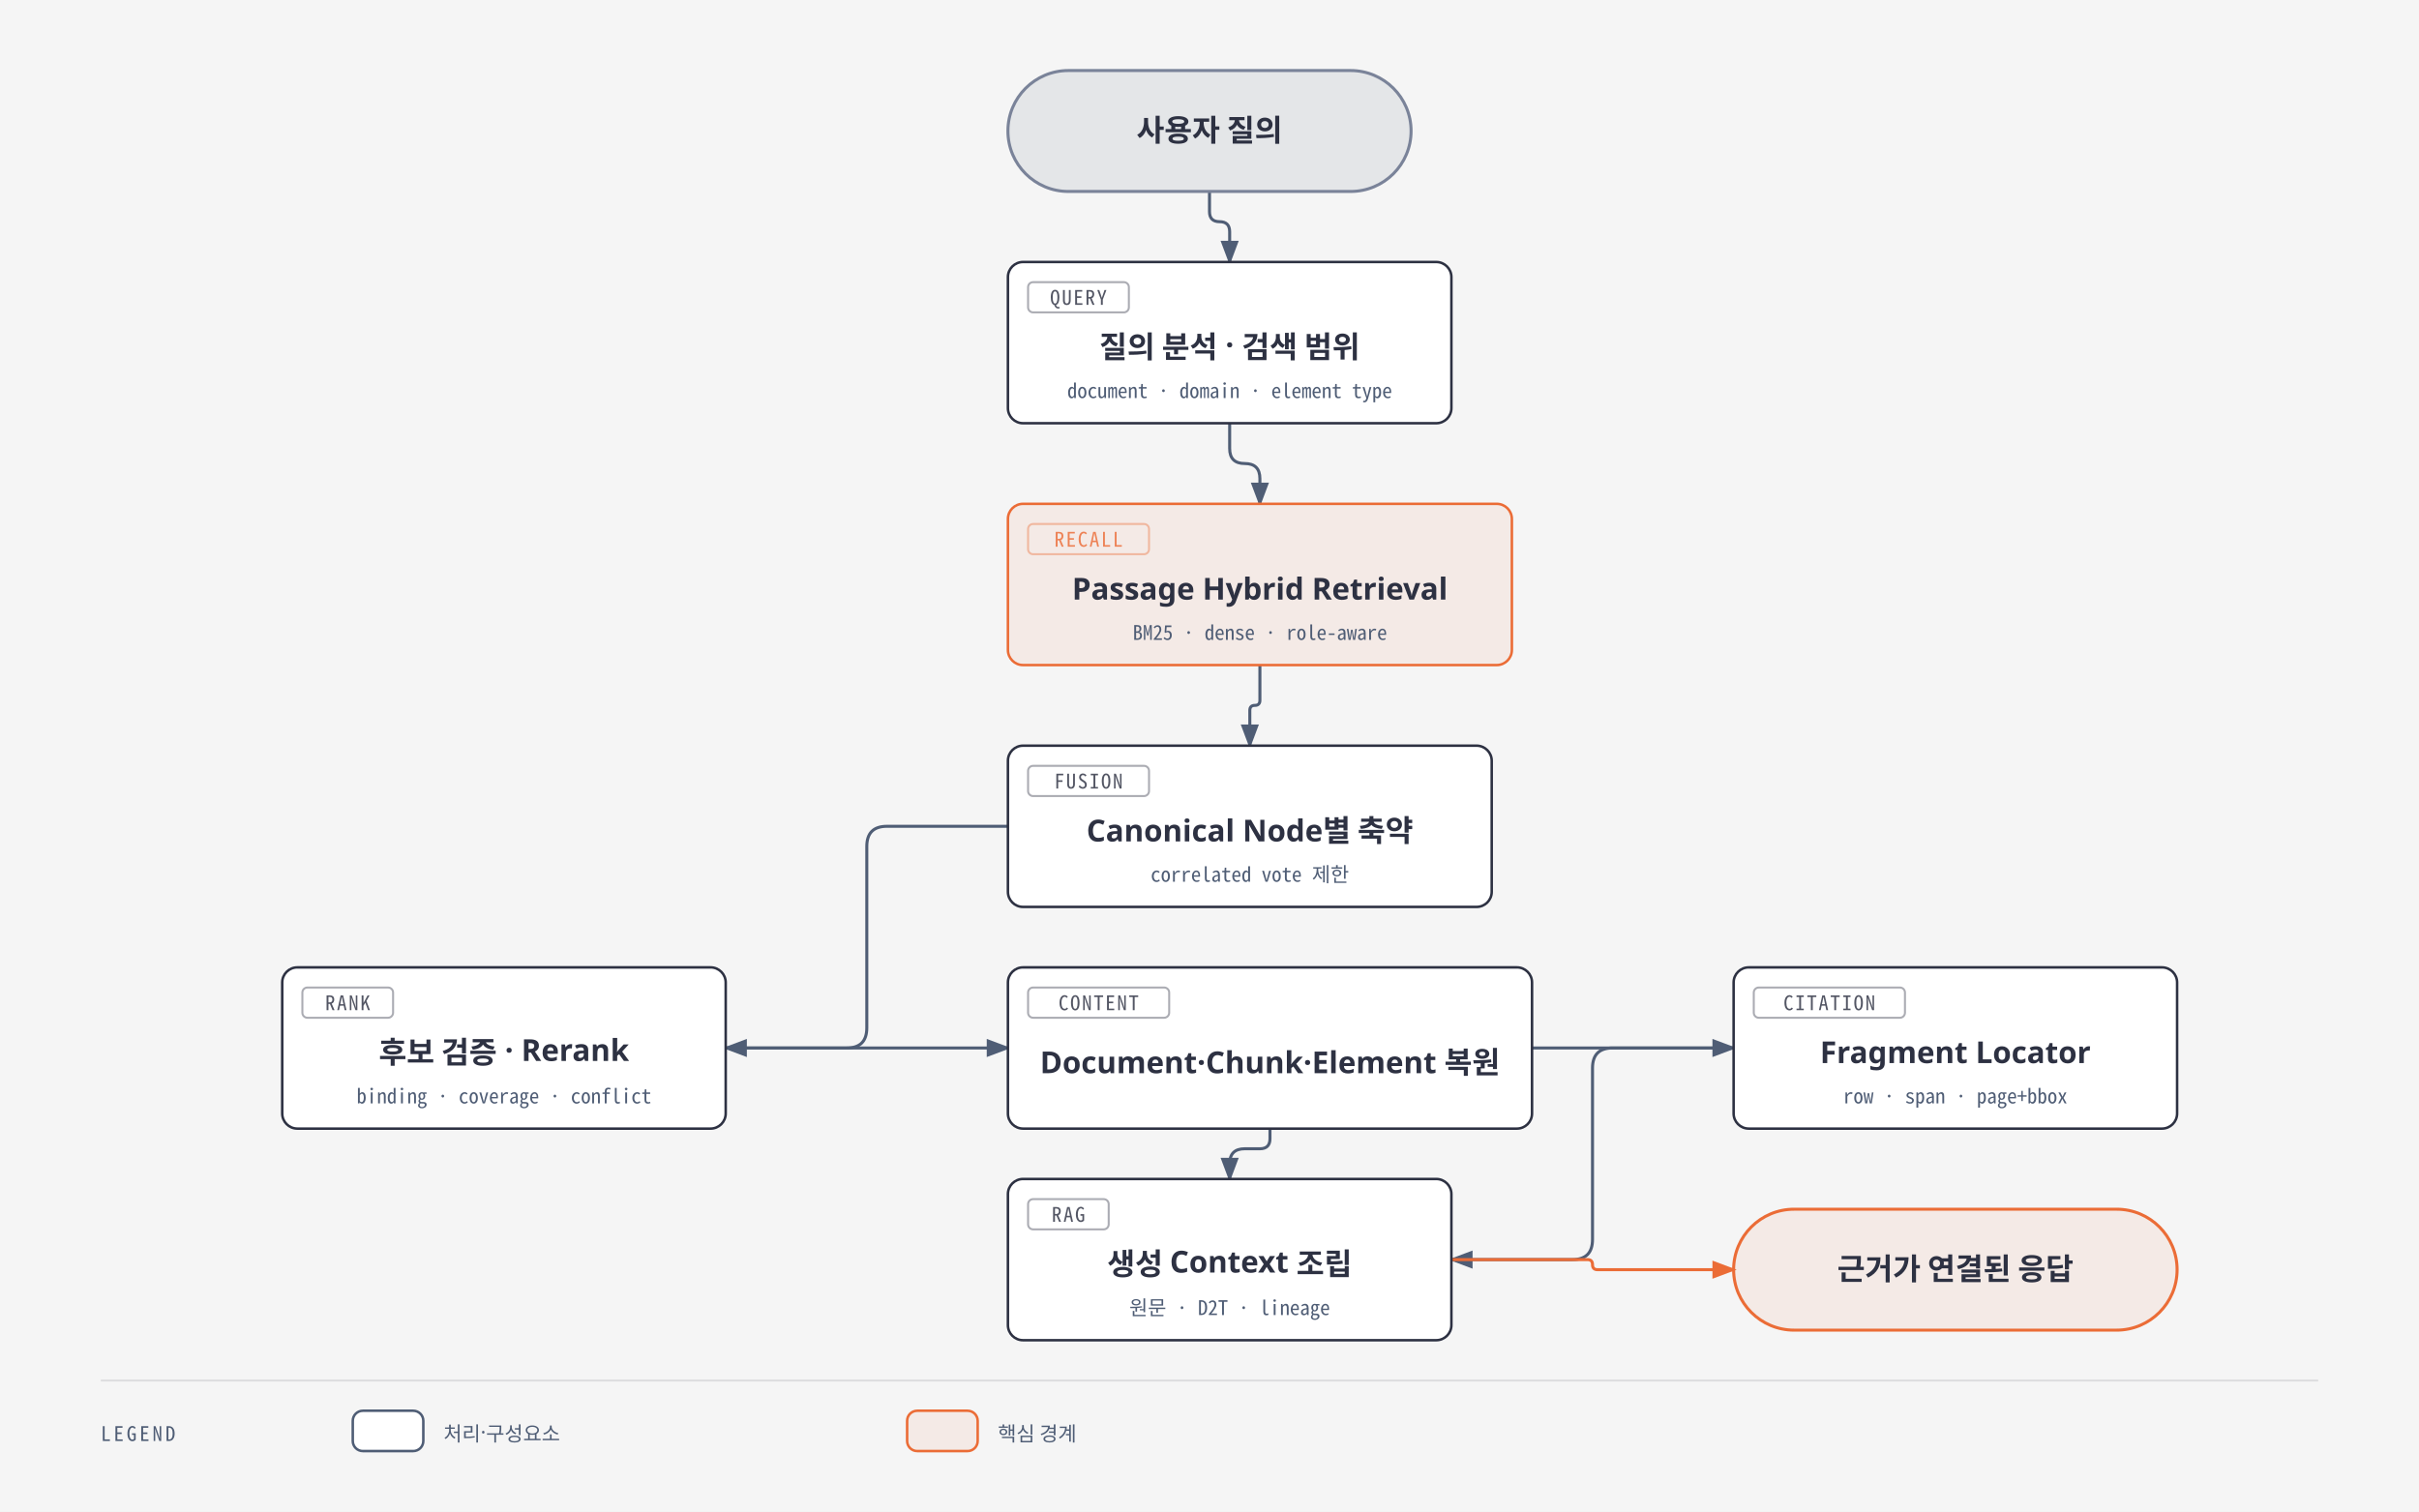
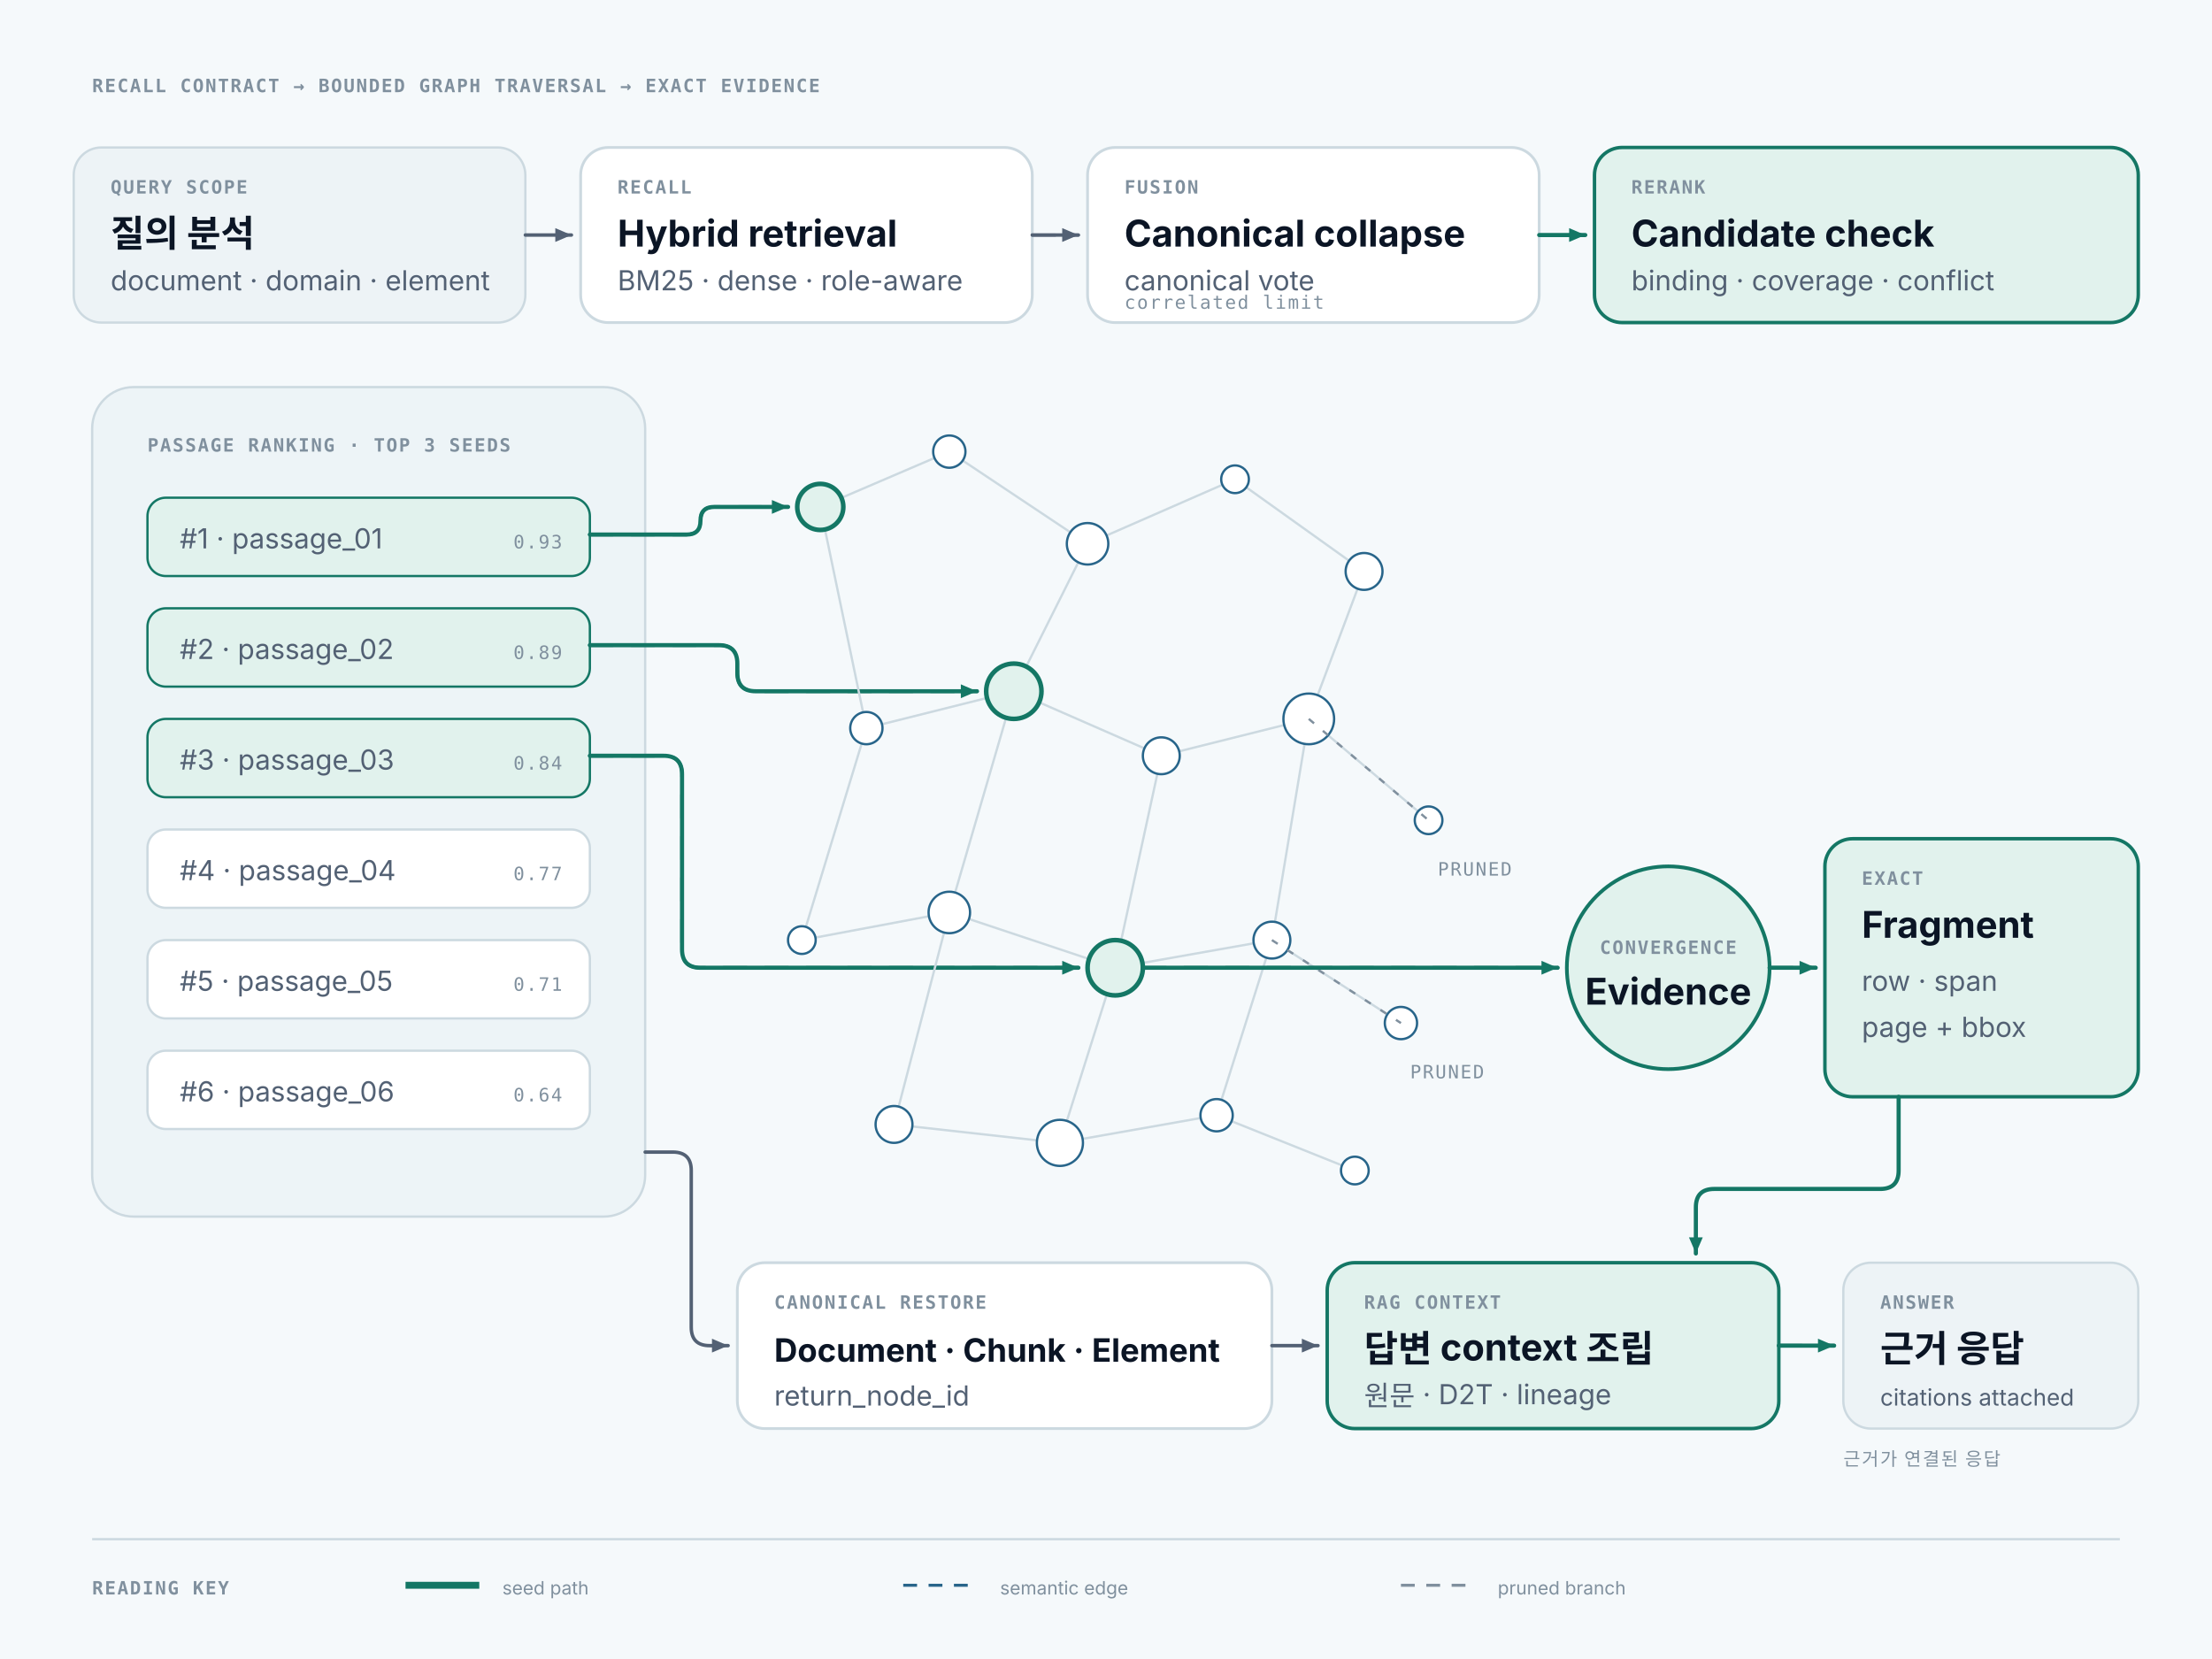
- <svg xmlns="http://www.w3.org/2000/svg" viewBox="0 0 960 600" role="img" aria-labelledby="multimodal-precision-rag-flow-title multimodal-precision-rag-flow-desc">
+ <svg xmlns="http://www.w3.org/2000/svg" viewBox="0 0 960 720" data-visual-kind="evidence-convergence-graph" data-diagram-grammar="data-flow" data-motion-profile="evidence-convergence" data-critical-font-size="12" role="img" aria-labelledby="multimodal-precision-rag-flow-title multimodal-precision-rag-flow-desc">
  <defs>
-     <marker id="arrow" markerWidth="8" markerHeight="6" refX="7" refY="3" orient="auto">
-       <polygon points="0 0, 8 3, 0 6" fill="#4f5d75" />
+     <marker id="arrow" markerUnits="userSpaceOnUse" markerWidth="7" markerHeight="6" refX="7" refY="3" orient="auto">
+       <path d="M0 0 L7 3 L0 6 Z" fill="#536174" />
    </marker>
-     <marker id="arrow-accent" markerWidth="8" markerHeight="6" refX="7" refY="3" orient="auto">
-       <polygon points="0 0, 8 3, 0 6" fill="#eb6c36" />
+     <marker id="arrow-signal" markerUnits="userSpaceOnUse" markerWidth="7" markerHeight="6" refX="7" refY="3" orient="auto">
+       <path d="M0 0 L7 3 L0 6 Z" fill="#147765" />
    </marker>
-     <marker id="arrow-link" markerWidth="8" markerHeight="6" refX="7" refY="3" orient="auto">
-       <polygon points="0 0, 8 3, 0 6" fill="#2e5aa8" />
+     <marker id="arrow-open" markerUnits="userSpaceOnUse" markerWidth="7" markerHeight="6" refX="7" refY="3" orient="auto">
+       <path d="M0 0 L7 3 L0 6" fill="none" stroke="#28658a" stroke-width="1.2" />
    </marker>
-     <marker id="arrow-open" markerWidth="8" markerHeight="6" refX="7" refY="3" orient="auto">
-       <polyline points="0 0, 8 3, 0 6" fill="none" stroke="#4f5d75" stroke-width="1.2" />
-     </marker>
-     <style>1&amp;family=Geist:wght@400;500;600&amp;family=Geist+Mono:wght@400;500;600&amp;display=swap');</style>
+     <style>
+     text{font-family:-apple-system,BlinkMacSystemFont,'Apple SD Gothic Neo','Noto Sans KR',sans-serif;fill:#0b1525}
+     .mono{font-family:'SFMono-Regular','Roboto Mono',Consolas,monospace;letter-spacing:.08em}
+     .label{font-size:8px;font-weight:700;fill:#80909e}
+     .title{font-size:16px;font-weight:700}
+     .meta{font-size:12px;fill:#536174}
+     .micro{font-size:8px;fill:#80909e}
+     .on-dark{fill:#ffffff}.on-dark-soft{fill:#d4e4ea}
+     .node{fill:#ffffff;stroke:#ccd9e0;stroke-width:1.2}
+     .node-soft{fill:#edf3f6;stroke:#ccd9e0;stroke-width:1}
+     .node-signal{fill:#e1f2ed;stroke:#147765;stroke-width:1.5}
+     .flow{fill:none;stroke:#536174;stroke-width:1.5;stroke-linecap:round;stroke-linejoin:round;marker-end:url(#arrow)}
+     .flow-signal{fill:none;stroke:#147765;stroke-width:1.8;stroke-linecap:round;stroke-linejoin:round;marker-end:url(#arrow-signal)}
+     .flow-dashed{fill:none;stroke:#28658a;stroke-width:1.3;stroke-dasharray:6 6;stroke-linecap:round;marker-end:url(#arrow-open)}
+     .relationship{fill:none;stroke:#536174;stroke-width:1.4;stroke-linecap:round;stroke-linejoin:round}
+     .edge-motion{fill:none;stroke:#536174;stroke-width:1.3;stroke-linecap:round;stroke-linejoin:round;pointer-events:none;marker-end:none}
+     .edge-motion--signal{stroke:#147765;stroke-width:1.5}.edge-motion--dashed{stroke:#28658a}
+     .edge-label-mask{fill:#f5f9fb}
+     .flow-live{stroke-dasharray:10 8;animation:diagram-evidence-convergence-flow 12s linear infinite}
+     .pulse{animation:diagram-evidence-convergence-focus 12s ease-in-out infinite}
+     .phase{animation:diagram-evidence-convergence-phase-a 12s ease-in-out infinite}
+     .phase-b{animation-name:diagram-evidence-convergence-phase-b}.phase-c{animation-name:diagram-evidence-convergence-phase-c}.phase-d{animation-name:diagram-evidence-convergence-phase-d}
+     @keyframes diagram-evidence-convergence-flow{0%{stroke-dashoffset:72;opacity:.58}8%,78%{opacity:1}90%,100%{stroke-dashoffset:-72;opacity:.82}}
+     @keyframes diagram-evidence-convergence-focus{0%,8%{opacity:.74}18%,78%{opacity:1}90%,100%{opacity:.84}}
+     @keyframes diagram-evidence-convergence-phase-a{0%,2%{opacity:.62}6%,24%{opacity:1}90%,100%{opacity:.82}}
+     @keyframes diagram-evidence-convergence-phase-b{0%,22%{opacity:.62}26%,44%{opacity:1}90%,100%{opacity:.82}}
+     @keyframes diagram-evidence-convergence-phase-c{0%,46%{opacity:.62}50%,68%{opacity:1}90%,100%{opacity:.82}}
+     @keyframes diagram-evidence-convergence-phase-d{0%,70%{opacity:.62}74%,90%{opacity:1}90%,100%{opacity:.82}}
+     @media(prefers-reduced-motion:reduce){.flow-live,.pulse,.phase{animation:none!important}}
+   </style>
  </defs>
-   <rect width="100%" height="100%" fill="#f5f5f5" />
-   <path d="M 480,76 V 84 Q 480,88 484,88 H 484 Q 488,88 488,92 V 104" fill="none" stroke="#4f5d75" stroke-width="1.2" marker-end="url(#arrow)" />
-   <path d="M 488,168 V 178 Q 488,184 494,184 H 494 Q 500,184 500,190 V 200" fill="none" stroke="#4f5d75" stroke-width="1.2" marker-end="url(#arrow)" />
-   <path d="M 500,264 V 278 Q 500,280 498,280 H 498 Q 496,280 496,282 V 296" fill="none" stroke="#4f5d75" stroke-width="1.2" marker-end="url(#arrow)" />
-   <path d="M 400,328 H 352 Q 344,328 344,336 V 408 Q 344,416 336,416 H 288" fill="none" stroke="#4f5d75" stroke-width="1.2" marker-end="url(#arrow)" />
-   <path d="M 288,416 H 400" fill="none" stroke="#4f5d75" stroke-width="1.2" marker-end="url(#arrow)" />
-   <path d="M 608,416 H 688" fill="none" stroke="#4f5d75" stroke-width="1.2" marker-end="url(#arrow)" />
-   <path d="M 504,448 V 452 Q 504,456 500,456 H 494 Q 488,456 488,462 V 468" fill="none" stroke="#4f5d75" stroke-width="1.2" marker-end="url(#arrow)" />
-   <path d="M 688,416 H 640 Q 632,416 632,424 V 492 Q 632,500 624,500 H 576" fill="none" stroke="#4f5d75" stroke-width="1.2" marker-end="url(#arrow)" />
-   <path d="M 576,500 H 630 Q 632,500 632,502 V 502 Q 632,504 634,504 H 688" fill="none" stroke="#eb6c36" stroke-width="1.2" marker-end="url(#arrow-accent)" />
-   <g id="node-query">
-     <rect x="400" y="28" width="160" height="48" rx="24" fill="rgba(79,93,117,0.10)" stroke="#7a8399" stroke-width="1.2" />
-     <text x="480" y="56" fill="#2d3142" font-size="12" font-weight="600" font-family="'Geist','Apple SD Gothic Neo','Noto Sans KR',system-ui,sans-serif" text-anchor="middle">
-       <tspan x="480" dy="0">사용자 질의</tspan>
-     </text>
-   </g>
-   <g id="node-intent">
-     <rect x="400" y="104" width="176" height="64" rx="6" fill="#f5f5f5" />
-     <rect x="400" y="104" width="176" height="64" rx="6" fill="#ffffff" stroke="#2d3142" stroke-width="1" />
-     <rect x="408" y="112" width="40" height="12" rx="2" fill="transparent" stroke="#2d3142" stroke-opacity="0.40" stroke-width="0.8" />
-     <text x="428" y="121" fill="#2d3142" fill-opacity="0.82" font-size="8" font-family="'Geist Mono','SFMono-Regular','Noto Sans Mono CJK KR',monospace" text-anchor="middle" letter-spacing="0.08em">QUERY</text>
-     <text x="488" y="142" fill="#2d3142" font-size="12" font-weight="600" font-family="'Geist','Apple SD Gothic Neo','Noto Sans KR',system-ui,sans-serif" text-anchor="middle">
-       <tspan x="488" dy="0">질의 분석 · 검색 범위</tspan>
-     </text>
-     <text x="488" y="158" fill="#4f5d75" font-size="8" font-weight="400" font-family="'Geist Mono','SFMono-Regular','Noto Sans Mono CJK KR',monospace" text-anchor="middle">
-       <tspan x="488" dy="0">document · domain · element type</tspan>
-     </text>
-   </g>
-   <g id="node-retrieve">
-     <rect x="400" y="200" width="200" height="64" rx="6" fill="#f5f5f5" />
-     <rect x="400" y="200" width="200" height="64" rx="6" fill="rgba(235,108,54,0.08)" stroke="#eb6c36" stroke-width="1" />
-     <rect x="408" y="208" width="48" height="12" rx="2" fill="transparent" stroke="#eb6c36" stroke-opacity="0.40" stroke-width="0.8" />
-     <text x="432" y="217" fill="#eb6c36" fill-opacity="0.82" font-size="8" font-family="'Geist Mono','SFMono-Regular','Noto Sans Mono CJK KR',monospace" text-anchor="middle" letter-spacing="0.08em">RECALL</text>
-     <text x="500" y="238" fill="#2d3142" font-size="12" font-weight="600" font-family="'Geist','Apple SD Gothic Neo','Noto Sans KR',system-ui,sans-serif" text-anchor="middle">
-       <tspan x="500" dy="0">Passage Hybrid Retrieval</tspan>
-     </text>
-     <text x="500" y="254" fill="#4f5d75" font-size="8" font-weight="400" font-family="'Geist Mono','SFMono-Regular','Noto Sans Mono CJK KR',monospace" text-anchor="middle">
-       <tspan x="500" dy="0">BM25 · dense · role-aware</tspan>
-     </text>
-   </g>
-   <g id="node-collapse">
-     <rect x="400" y="296" width="192" height="64" rx="6" fill="#f5f5f5" />
-     <rect x="400" y="296" width="192" height="64" rx="6" fill="#ffffff" stroke="#2d3142" stroke-width="1" />
-     <rect x="408" y="304" width="48" height="12" rx="2" fill="transparent" stroke="#2d3142" stroke-opacity="0.40" stroke-width="0.8" />
-     <text x="432" y="313" fill="#2d3142" fill-opacity="0.82" font-size="8" font-family="'Geist Mono','SFMono-Regular','Noto Sans Mono CJK KR',monospace" text-anchor="middle" letter-spacing="0.08em">FUSION</text>
-     <text x="496" y="334" fill="#2d3142" font-size="12" font-weight="600" font-family="'Geist','Apple SD Gothic Neo','Noto Sans KR',system-ui,sans-serif" text-anchor="middle">
-       <tspan x="496" dy="0">Canonical Node별 축약</tspan>
-     </text>
-     <text x="496" y="350" fill="#4f5d75" font-size="8" font-weight="400" font-family="'Geist Mono','SFMono-Regular','Noto Sans Mono CJK KR',monospace" text-anchor="middle">
-       <tspan x="496" dy="0">correlated vote 제한</tspan>
-     </text>
-   </g>
-   <g id="node-rerank">
-     <rect x="112" y="384" width="176" height="64" rx="6" fill="#f5f5f5" />
-     <rect x="112" y="384" width="176" height="64" rx="6" fill="#ffffff" stroke="#2d3142" stroke-width="1" />
-     <rect x="120" y="392" width="36" height="12" rx="2" fill="transparent" stroke="#2d3142" stroke-opacity="0.40" stroke-width="0.8" />
-     <text x="138" y="401" fill="#2d3142" fill-opacity="0.82" font-size="8" font-family="'Geist Mono','SFMono-Regular','Noto Sans Mono CJK KR',monospace" text-anchor="middle" letter-spacing="0.08em">RANK</text>
-     <text x="200" y="422" fill="#2d3142" font-size="12" font-weight="600" font-family="'Geist','Apple SD Gothic Neo','Noto Sans KR',system-ui,sans-serif" text-anchor="middle">
-       <tspan x="200" dy="0">후보 검증 · Rerank</tspan>
-     </text>
-     <text x="200" y="438" fill="#4f5d75" font-size="8" font-weight="400" font-family="'Geist Mono','SFMono-Regular','Noto Sans Mono CJK KR',monospace" text-anchor="middle">
-       <tspan x="200" dy="0">binding · coverage · conflict</tspan>
-     </text>
-   </g>
-   <g id="node-hydrate">
-     <rect x="400" y="384" width="208" height="64" rx="6" fill="#f5f5f5" />
-     <rect x="400" y="384" width="208" height="64" rx="6" fill="#ffffff" stroke="#2d3142" stroke-width="1" />
-     <rect x="408" y="392" width="56" height="12" rx="2" fill="transparent" stroke="#2d3142" stroke-opacity="0.40" stroke-width="0.8" />
-     <text x="436" y="401" fill="#2d3142" fill-opacity="0.82" font-size="8" font-family="'Geist Mono','SFMono-Regular','Noto Sans Mono CJK KR',monospace" text-anchor="middle" letter-spacing="0.08em">CONTENT</text>
-     <text x="504" y="426" fill="#2d3142" font-size="12" font-weight="600" font-family="'Geist','Apple SD Gothic Neo','Noto Sans KR',system-ui,sans-serif" text-anchor="middle">
-       <tspan x="504" dy="0">Document·Chunk·Element 복원</tspan>
-     </text>
-   </g>
-   <g id="node-locator">
-     <rect x="688" y="384" width="176" height="64" rx="6" fill="#f5f5f5" />
-     <rect x="688" y="384" width="176" height="64" rx="6" fill="#ffffff" stroke="#2d3142" stroke-width="1" />
-     <rect x="696" y="392" width="60" height="12" rx="2" fill="transparent" stroke="#2d3142" stroke-opacity="0.40" stroke-width="0.8" />
-     <text x="726" y="401" fill="#2d3142" fill-opacity="0.82" font-size="8" font-family="'Geist Mono','SFMono-Regular','Noto Sans Mono CJK KR',monospace" text-anchor="middle" letter-spacing="0.08em">CITATION</text>
-     <text x="776" y="422" fill="#2d3142" font-size="12" font-weight="600" font-family="'Geist','Apple SD Gothic Neo','Noto Sans KR',system-ui,sans-serif" text-anchor="middle">
-       <tspan x="776" dy="0">Fragment Locator</tspan>
-     </text>
-     <text x="776" y="438" fill="#4f5d75" font-size="8" font-weight="400" font-family="'Geist Mono','SFMono-Regular','Noto Sans Mono CJK KR',monospace" text-anchor="middle">
-       <tspan x="776" dy="0">row · span · page+bbox</tspan>
-     </text>
-   </g>
-   <g id="node-context">
-     <rect x="400" y="468" width="176" height="64" rx="6" fill="#f5f5f5" />
-     <rect x="400" y="468" width="176" height="64" rx="6" fill="#ffffff" stroke="#2d3142" stroke-width="1" />
-     <rect x="408" y="476" width="32" height="12" rx="2" fill="transparent" stroke="#2d3142" stroke-opacity="0.40" stroke-width="0.8" />
-     <text x="424" y="485" fill="#2d3142" fill-opacity="0.82" font-size="8" font-family="'Geist Mono','SFMono-Regular','Noto Sans Mono CJK KR',monospace" text-anchor="middle" letter-spacing="0.08em">RAG</text>
-     <text x="488" y="506" fill="#2d3142" font-size="12" font-weight="600" font-family="'Geist','Apple SD Gothic Neo','Noto Sans KR',system-ui,sans-serif" text-anchor="middle">
-       <tspan x="488" dy="0">생성 Context 조립</tspan>
-     </text>
-     <text x="488" y="522" fill="#4f5d75" font-size="8" font-weight="400" font-family="'Geist Mono','SFMono-Regular','Noto Sans Mono CJK KR',monospace" text-anchor="middle">
-       <tspan x="488" dy="0">원문 · D2T · lineage</tspan>
-     </text>
-   </g>
-   <g id="node-answer">
-     <rect x="688" y="480" width="176" height="48" rx="24" fill="rgba(235,108,54,0.08)" stroke="#eb6c36" stroke-width="1.2" />
-     <text x="776" y="508" fill="#2d3142" font-size="12" font-weight="600" font-family="'Geist','Apple SD Gothic Neo','Noto Sans KR',system-ui,sans-serif" text-anchor="middle">
-       <tspan x="776" dy="0">근거가 연결된 응답</tspan>
-     </text>
-   </g>
-   <line x1="40" y1="548" x2="920" y2="548" stroke="rgba(45,49,66,0.12)" stroke-width="0.8" />
-   <text x="40" y="572" fill="#4f5d75" font-size="8" font-family="'Geist Mono','SFMono-Regular','Noto Sans Mono CJK KR',monospace" letter-spacing="0.14em">LEGEND</text>
-   <rect x="140" y="560" width="28" height="16" rx="4" fill="#ffffff" stroke="#4f5d75" stroke-width="1" />
-   <text x="176" y="572" fill="#4f5d75" font-size="8" font-family="'Geist','Apple SD Gothic Neo','Noto Sans KR',system-ui,sans-serif">처리·구성요소</text>
-   <rect x="360" y="560" width="28" height="16" rx="4" fill="rgba(235,108,54,0.08)" stroke="#eb6c36" stroke-width="1" />
-   <text x="396" y="572" fill="#4f5d75" font-size="8" font-family="'Geist','Apple SD Gothic Neo','Noto Sans KR',system-ui,sans-serif">핵심 경계</text>
+   <rect width="960" height="720" fill="#f5f9fb" />
+   <text class="label mono" x="40" y="40">RECALL CONTRACT → BOUNDED GRAPH TRAVERSAL → EXACT EVIDENCE</text>
+   <g data-concept="query-analysis" data-story-node="query-analysis" data-semantic-role="component" data-semantic-label="질의 분석" data-semantic-outputs="search scope">
+     <g data-fit-region="32 64 196 76" data-layout-node="query-analysis 32 64 196 76">
+       <rect class="node-soft" x="32" y="64" width="196" height="76" rx="12" />
+       <text class="label mono" x="48" y="84">QUERY SCOPE</text>
+       <text class="title" x="48" y="107">질의 분석</text>
+       <text class="meta" x="48" y="126">document · domain · element</text>
+     </g>
+   </g>
+   <g data-concept="hybrid-retrieval" data-story-node="hybrid-retrieval" data-semantic-role="component" data-semantic-label="Hybrid retrieval" data-semantic-outputs="ranked passages">
+     <g data-fit-region="252 64 196 76" data-layout-node="hybrid-retrieval 252 64 196 76">
+       <rect class="node" x="252" y="64" width="196" height="76" rx="12" />
+       <text class="label mono" x="268" y="84">RECALL</text>
+       <text class="title" x="268" y="107">Hybrid retrieval</text>
+       <text class="meta" x="268" y="126">BM25 · dense · role-aware</text>
+     </g>
+   </g>
+   <g data-concept="canonical-fusion" data-story-node="canonical-fusion" data-semantic-role="component" data-semantic-label="Canonical collapse" data-semantic-outputs="deduplicated candidates">
+     <g data-fit-region="472 64 196 76" data-layout-node="canonical-fusion 472 64 196 76">
+       <rect class="node" x="472" y="64" width="196" height="76" rx="12" />
+       <text class="label mono" x="488" y="84">FUSION</text>
+       <text class="title" x="488" y="107">Canonical collapse</text>
+       <text class="meta" x="488" y="126">canonical vote</text>
+     </g>
+     <text class="micro mono" x="488" y="134">correlated limit</text>
+   </g>
+   <g data-concept="rerank" data-story-node="rerank" data-semantic-role="component" data-semantic-label="Candidate check" data-semantic-outputs="top 3 seeds">
+     <g data-fit-region="692 64 236 76" data-layout-node="rerank 692 64 236 76">
+       <rect class="node-signal" x="692" y="64" width="236" height="76" rx="12" />
+       <text class="label mono" x="708" y="84">RERANK</text>
+       <text class="title" x="708" y="107">Candidate check</text>
+       <text class="meta" x="708" y="126">binding · coverage · conflict</text>
+     </g>
+   </g>
+   <g class="" data-edge-from="query-analysis" data-edge-to="hybrid-retrieval" data-edge-role="query-contract" data-edge-payload="search scope" data-edge-start="228 102" data-edge-end="248 102" data-edge-from-port="228 102" data-edge-to-port="252 102" data-story-edge="query-analysis hybrid-retrieval">
+     <path class="flow" data-edge-from="query-analysis" data-edge-to="hybrid-retrieval" data-edge-role="query-contract" data-edge-payload="search scope" data-edge-start="228 102" data-edge-end="248 102" data-edge-from-port="228 102" data-edge-to-port="252 102" data-story-edge="query-analysis hybrid-retrieval" d="M228 102H248" />
+   </g>
+   <g class="" data-edge-from="hybrid-retrieval" data-edge-to="canonical-fusion" data-edge-role="candidate-set" data-edge-payload="ranked passages" data-edge-start="448 102" data-edge-end="468 102" data-edge-from-port="448 102" data-edge-to-port="472 102" data-story-edge="hybrid-retrieval canonical-fusion">
+     <path class="flow" data-edge-from="hybrid-retrieval" data-edge-to="canonical-fusion" data-edge-role="candidate-set" data-edge-payload="ranked passages" data-edge-start="448 102" data-edge-end="468 102" data-edge-from-port="448 102" data-edge-to-port="472 102" data-story-edge="hybrid-retrieval canonical-fusion" d="M448 102H468" />
+     <path class="edge-motion  flow-live" d="M448 102H468" />
+   </g>
+   <g class="" data-edge-from="canonical-fusion" data-edge-to="rerank" data-edge-role="canonical-candidates" data-edge-payload="deduplicated candidates" data-edge-start="668 102" data-edge-end="688 102" data-edge-from-port="668 102" data-edge-to-port="692 102" data-story-edge="canonical-fusion rerank">
+     <path class="flow-signal" data-edge-from="canonical-fusion" data-edge-to="rerank" data-edge-role="canonical-candidates" data-edge-payload="deduplicated candidates" data-edge-start="668 102" data-edge-end="688 102" data-edge-from-port="668 102" data-edge-to-port="692 102" data-story-edge="canonical-fusion rerank" d="M668 102H688" />
+   </g>
+   <g data-concept="best-first-traversal">
+     <g data-concept="passage-ranking" data-story-node="passage-ranking" data-semantic-role="component" data-semantic-label="Passage Ranking" data-semantic-outputs="top 3 seeds">
+       <rect data-layout-module="passage-ranking 40 168 240 360 20" x="40" y="168" width="240" height="360" rx="18" fill="#edf4f7" stroke="#ccd9e0" />
+       <text class="label mono" x="64" y="196">PASSAGE RANKING · TOP 3 SEEDS</text>
+       <g class="phase ">
+         <rect x="64" y="216" width="192" height="34" rx="8" fill="#e1f2ed" stroke="#147765" />
+         <text class="meta" x="78" y="238">#1 · passage_01</text>
+         <text class="micro mono" x="244" y="238" text-anchor="end">0.93</text>
+       </g>
+       <g class="phase phase-b">
+         <rect x="64" y="264" width="192" height="34" rx="8" fill="#e1f2ed" stroke="#147765" />
+         <text class="meta" x="78" y="286">#2 · passage_02</text>
+         <text class="micro mono" x="244" y="286" text-anchor="end">0.89</text>
+       </g>
+       <g class="phase phase-c">
+         <rect x="64" y="312" width="192" height="34" rx="8" fill="#e1f2ed" stroke="#147765" />
+         <text class="meta" x="78" y="334">#3 · passage_03</text>
+         <text class="micro mono" x="244" y="334" text-anchor="end">0.84</text>
+       </g>
+       <g class="phase ">
+         <rect x="64" y="360" width="192" height="34" rx="8" fill="#ffffff" stroke="#ccd9e0" />
+         <text class="meta" x="78" y="382">#4 · passage_04</text>
+         <text class="micro mono" x="244" y="382" text-anchor="end">0.77</text>
+       </g>
+       <g class="phase ">
+         <rect x="64" y="408" width="192" height="34" rx="8" fill="#ffffff" stroke="#ccd9e0" />
+         <text class="meta" x="78" y="430">#5 · passage_05</text>
+         <text class="micro mono" x="244" y="430" text-anchor="end">0.71</text>
+       </g>
+       <g class="phase ">
+         <rect x="64" y="456" width="192" height="34" rx="8" fill="#ffffff" stroke="#ccd9e0" />
+         <text class="meta" x="78" y="478">#6 · passage_06</text>
+         <text class="micro mono" x="244" y="478" text-anchor="end">0.64</text>
+       </g>
+     </g>
+     <g class="" data-edge-from="passage-ranking" data-edge-to="seed-1" data-edge-role="selects" data-edge-payload="seed 0.93" data-edge-start="256 232" data-edge-end="342 220" data-edge-from-port="256 232" data-edge-to-port="346 220" data-story-edge="passage-ranking seed-1">
+       <path class="flow-signal" data-edge-from="passage-ranking" data-edge-to="seed-1" data-edge-role="selects" data-edge-payload="seed 0.93" data-edge-start="256 232" data-edge-end="342 220" data-edge-from-port="256 232" data-edge-to-port="346 220" data-story-edge="passage-ranking seed-1" d="M256 232H298Q304 232 304 226V226Q304 220 310 220H342" />
+       <path class="edge-motion edge-motion--signal flow-live" d="M256 232H298Q304 232 304 226V226Q304 220 310 220H342" />
+     </g>
+     <g class="phase-b" data-edge-from="passage-ranking" data-edge-to="seed-2" data-edge-role="selects" data-edge-payload="seed 0.89" data-edge-start="256 280" data-edge-end="424 300" data-edge-from-port="256 280" data-edge-to-port="428 300" data-story-edge="passage-ranking seed-2">
+       <path class="flow-signal" data-edge-from="passage-ranking" data-edge-to="seed-2" data-edge-role="selects" data-edge-payload="seed 0.89" data-edge-start="256 280" data-edge-end="424 300" data-edge-from-port="256 280" data-edge-to-port="428 300" data-story-edge="passage-ranking seed-2" d="M256 280H312Q320 280 320 288V292Q320 300 328 300H424" />
+       <path class="edge-motion edge-motion--signal flow-live" d="M256 280H312Q320 280 320 288V292Q320 300 328 300H424" />
+     </g>
+     <g class="phase-c" data-edge-from="passage-ranking" data-edge-to="seed-3" data-edge-role="selects" data-edge-payload="seed 0.84" data-edge-start="256 328" data-edge-end="468 420" data-edge-from-port="256 328" data-edge-to-port="472 420" data-story-edge="passage-ranking seed-3">
+       <path class="flow-signal" data-edge-from="passage-ranking" data-edge-to="seed-3" data-edge-role="selects" data-edge-payload="seed 0.84" data-edge-start="256 328" data-edge-end="468 420" data-edge-from-port="256 328" data-edge-to-port="472 420" data-story-edge="passage-ranking seed-3" d="M256 328H288Q296 328 296 336V412Q296 420 304 420H468" />
+       <path class="edge-motion edge-motion--signal flow-live" d="M256 328H288Q296 328 296 336V412Q296 420 304 420H468" />
+     </g>
+     <g>
+       <line x1="356" y1="220" x2="412" y2="196" stroke="#ccd9e0" />
+       <line x1="356" y1="220" x2="376" y2="316" stroke="#ccd9e0" />
+       <line x1="412" y1="196" x2="472" y2="236" stroke="#ccd9e0" />
+       <line x1="472" y1="236" x2="536" y2="208" stroke="#ccd9e0" />
+       <line x1="472" y1="236" x2="440" y2="300" stroke="#ccd9e0" />
+       <line x1="536" y1="208" x2="592" y2="248" stroke="#ccd9e0" />
+       <line x1="592" y1="248" x2="568" y2="312" stroke="#ccd9e0" />
+       <line x1="376" y1="316" x2="440" y2="300" stroke="#ccd9e0" />
+       <line x1="376" y1="316" x2="348" y2="408" stroke="#ccd9e0" />
+       <line x1="440" y1="300" x2="504" y2="328" stroke="#ccd9e0" />
+       <line x1="440" y1="300" x2="412" y2="396" stroke="#ccd9e0" />
+       <line x1="504" y1="328" x2="568" y2="312" stroke="#ccd9e0" />
+       <line x1="504" y1="328" x2="484" y2="420" stroke="#ccd9e0" />
+       <line x1="568" y1="312" x2="620" y2="356" stroke="#ccd9e0" />
+       <line x1="568" y1="312" x2="552" y2="408" stroke="#ccd9e0" />
+       <line x1="348" y1="408" x2="412" y2="396" stroke="#ccd9e0" />
+       <line x1="412" y1="396" x2="484" y2="420" stroke="#ccd9e0" />
+       <line x1="412" y1="396" x2="388" y2="488" stroke="#ccd9e0" />
+       <line x1="484" y1="420" x2="552" y2="408" stroke="#ccd9e0" />
+       <line x1="484" y1="420" x2="460" y2="496" stroke="#ccd9e0" />
+       <line x1="552" y1="408" x2="608" y2="444" stroke="#ccd9e0" />
+       <line x1="552" y1="408" x2="528" y2="484" stroke="#ccd9e0" />
+       <line x1="388" y1="488" x2="460" y2="496" stroke="#ccd9e0" />
+       <line x1="460" y1="496" x2="528" y2="484" stroke="#ccd9e0" />
+       <line x1="528" y1="484" x2="588" y2="508" stroke="#ccd9e0" />
+       <g data-concept="seed-1" data-story-node="seed-1" data-semantic-role="artifact" data-semantic-label="Seed 1" data-semantic-outputs="">
+         <circle data-layout-node="graph-0 346 210 20 20" cx="356" cy="220" r="10" fill="#e1f2ed" stroke="#147765" stroke-width="2" />
+       </g>
+       <circle data-layout-node="graph-1 405 189 14 14" cx="412" cy="196" r="7" fill="#ffffff" stroke="#28658a" stroke-width="1" />
+       <circle data-layout-node="graph-2 463 227 18 18" cx="472" cy="236" r="9" fill="#ffffff" stroke="#28658a" stroke-width="1" />
+       <circle data-layout-node="graph-3 530 202 12 12" cx="536" cy="208" r="6" fill="#ffffff" stroke="#28658a" stroke-width="1" />
+       <circle data-layout-node="graph-4 584 240 16 16" cx="592" cy="248" r="8" fill="#ffffff" stroke="#28658a" stroke-width="1" />
+       <circle data-layout-node="graph-5 369 309 14 14" cx="376" cy="316" r="7" fill="#ffffff" stroke="#28658a" stroke-width="1" />
+       <g data-concept="seed-2" data-story-node="seed-2" data-semantic-role="artifact" data-semantic-label="Seed 2" data-semantic-outputs="">
+         <circle data-layout-node="graph-6 428 288 24 24" cx="440" cy="300" r="12" fill="#e1f2ed" stroke="#147765" stroke-width="2" />
+       </g>
+       <circle data-layout-node="graph-7 496 320 16 16" cx="504" cy="328" r="8" fill="#ffffff" stroke="#28658a" stroke-width="1" />
+       <circle data-layout-node="graph-8 557 301 22 22" cx="568" cy="312" r="11" fill="#ffffff" stroke="#28658a" stroke-width="1" />
+       <circle data-layout-node="graph-9 614 350 12 12" cx="620" cy="356" r="6" fill="#ffffff" stroke="#28658a" stroke-width="1" />
+       <circle data-layout-node="graph-10 342 402 12 12" cx="348" cy="408" r="6" fill="#ffffff" stroke="#28658a" stroke-width="1" />
+       <circle data-layout-node="graph-11 403 387 18 18" cx="412" cy="396" r="9" fill="#ffffff" stroke="#28658a" stroke-width="1" />
+       <g data-concept="seed-3" data-story-node="seed-3" data-semantic-role="artifact" data-semantic-label="Seed 3" data-semantic-outputs="">
+         <circle data-layout-node="graph-12 472 408 24 24" cx="484" cy="420" r="12" fill="#e1f2ed" stroke="#147765" stroke-width="2" />
+       </g>
+       <circle data-layout-node="graph-13 544 400 16 16" cx="552" cy="408" r="8" fill="#ffffff" stroke="#28658a" stroke-width="1" />
+       <circle data-layout-node="graph-14 601 437 14 14" cx="608" cy="444" r="7" fill="#ffffff" stroke="#28658a" stroke-width="1" />
+       <circle data-layout-node="graph-15 380 480 16 16" cx="388" cy="488" r="8" fill="#ffffff" stroke="#28658a" stroke-width="1" />
+       <circle data-layout-node="graph-16 450 486 20 20" cx="460" cy="496" r="10" fill="#ffffff" stroke="#28658a" stroke-width="1" />
+       <circle data-layout-node="graph-17 521 477 14 14" cx="528" cy="484" r="7" fill="#ffffff" stroke="#28658a" stroke-width="1" />
+       <circle data-layout-node="graph-18 582 502 12 12" cx="588" cy="508" r="6" fill="#ffffff" stroke="#28658a" stroke-width="1" />
+     </g>
+     <path d="M568 312L620 356M552 408L608 444" stroke="#80909e" stroke-dasharray="3 5" />
+     <text class="micro mono" x="624" y="380">PRUNED</text>
+     <text class="micro mono" x="612" y="468">PRUNED</text>
+     <g class="" data-edge-from="seed-3" data-edge-to="evidence-convergence" data-edge-role="converges" data-edge-payload="best evidence path" data-edge-start="496 420" data-edge-end="676 420" data-edge-from-port="496 420" data-edge-to-port="680 420" data-story-edge="seed-3 evidence-convergence">
+       <path class="flow-signal" data-edge-from="seed-3" data-edge-to="evidence-convergence" data-edge-role="converges" data-edge-payload="best evidence path" data-edge-start="496 420" data-edge-end="676 420" data-edge-from-port="496 420" data-edge-to-port="680 420" data-story-edge="seed-3 evidence-convergence" d="M496 420H676" />
+       <path class="edge-motion edge-motion--signal flow-live" d="M496 420H676" />
+     </g>
+     <g data-concept="evidence-convergence" data-story-node="evidence-convergence" data-semantic-role="artifact" data-semantic-label="Evidence convergence" data-semantic-outputs="">
+       <g class="pulse" data-layout-node="evidence-convergence 680 376 88 88">
+         <circle cx="724" cy="420" r="44" fill="#e1f2ed" stroke="#147765" stroke-width="1.6" />
+         <text class="label mono" x="724" y="414" text-anchor="middle">CONVERGENCE</text>
+         <text class="title" x="724" y="436" text-anchor="middle">Evidence</text>
+       </g>
+     </g>
+   </g>
+   <g class="" data-edge-from="evidence-convergence" data-edge-to="fragment-locator" data-edge-role="selects" data-edge-payload="exact Fragment" data-edge-start="768 420" data-edge-end="788 420" data-edge-from-port="768 420" data-edge-to-port="792 420" data-story-edge="evidence-convergence fragment-locator">
+     <path class="flow-signal" data-edge-from="evidence-convergence" data-edge-to="fragment-locator" data-edge-role="selects" data-edge-payload="exact Fragment" data-edge-start="768 420" data-edge-end="788 420" data-edge-from-port="768 420" data-edge-to-port="792 420" data-story-edge="evidence-convergence fragment-locator" d="M768 420H788" />
+     <path class="edge-motion edge-motion--signal flow-live" d="M768 420H788" />
+   </g>
+   <g data-concept="fragment-locator" data-story-node="fragment-locator" data-semantic-role="artifact" data-semantic-label="Exact Fragment" data-semantic-outputs="">
+     <g data-fit-region="792 364 136 112" data-layout-node="fragment-locator 792 364 136 112">
+       <rect class="node-signal" x="792" y="364" width="136" height="112" rx="12" />
+       <text class="label mono" x="808" y="384">EXACT</text>
+       <text class="title" x="808" y="407">Fragment</text>
+       <text class="meta" x="808" y="430">row · span</text>
+       <text class="meta" x="808" y="450">page + bbox</text>
+     </g>
+   </g>
+   <g class="" data-edge-from="passage-ranking" data-edge-to="canonical-restore" data-edge-role="restores" data-edge-payload="return_node_id" data-edge-start="280 500" data-edge-end="316 584" data-edge-from-port="280 500" data-edge-to-port="320 584" data-story-edge="passage-ranking canonical-restore">
+     <path class="flow" data-edge-from="passage-ranking" data-edge-to="canonical-restore" data-edge-role="restores" data-edge-payload="return_node_id" data-edge-start="280 500" data-edge-end="316 584" data-edge-from-port="280 500" data-edge-to-port="320 584" data-story-edge="passage-ranking canonical-restore" d="M280 500H292Q300 500 300 508V576Q300 584 308 584H316" />
+   </g>
+   <g class="" data-edge-from="fragment-locator" data-edge-to="rag-context" data-edge-role="grounds" data-edge-payload="exact source" data-edge-start="824 476" data-edge-end="736 544" data-edge-from-port="824 476" data-edge-to-port="736 548" data-story-edge="fragment-locator rag-context">
+     <path class="flow-signal" data-edge-from="fragment-locator" data-edge-to="rag-context" data-edge-role="grounds" data-edge-payload="exact source" data-edge-start="824 476" data-edge-end="736 544" data-edge-from-port="824 476" data-edge-to-port="736 548" data-story-edge="fragment-locator rag-context" d="M824 476V508Q824 516 816 516H744Q736 516 736 524V544" />
+   </g>
+   <g data-concept="canonical-restore" data-story-node="canonical-restore" data-semantic-role="component" data-semantic-label="Canonical restore" data-semantic-outputs="canonical context">
+     <g data-fit-region="320 548 232 72" data-layout-node="canonical-restore 320 548 232 72">
+       <rect class="node" x="320" y="548" width="232" height="72" rx="12" />
+       <text class="label mono" x="336" y="568">CANONICAL RESTORE</text>
+       <text class="title" font-size="14" style="font-size:14px" x="336" y="591">Document · Chunk · Element</text>
+       <text class="meta" x="336" y="610">return_node_id</text>
+     </g>
+   </g>
+   <g class="" data-edge-from="canonical-restore" data-edge-to="rag-context" data-edge-role="hydrates" data-edge-payload="canonical context" data-edge-start="552 584" data-edge-end="572 584" data-edge-from-port="552 584" data-edge-to-port="576 584" data-story-edge="canonical-restore rag-context">
+     <path class="flow" data-edge-from="canonical-restore" data-edge-to="rag-context" data-edge-role="hydrates" data-edge-payload="canonical context" data-edge-start="552 584" data-edge-end="572 584" data-edge-from-port="552 584" data-edge-to-port="576 584" data-story-edge="canonical-restore rag-context" d="M552 584H572" />
+   </g>
+   <g data-concept="rag-context" data-story-node="rag-context" data-semantic-role="artifact" data-semantic-label="RAG Context" data-semantic-outputs="">
+     <g data-fit-region="576 548 196 72" data-layout-node="rag-context 576 548 196 72">
+       <rect class="node-signal" x="576" y="548" width="196" height="72" rx="12" />
+       <text class="label mono" x="592" y="568">RAG CONTEXT</text>
+       <text class="title" x="592" y="591">답변 context 조립</text>
+       <text class="meta" x="592" y="610">원문 · D2T · lineage</text>
+     </g>
+   </g>
+   <g class="" data-edge-from="rag-context" data-edge-to="grounded-response" data-edge-role="generates" data-edge-payload="grounded response" data-edge-start="772 584" data-edge-end="796 584" data-edge-from-port="772 584" data-edge-to-port="800 584" data-story-edge="rag-context grounded-response">
+     <path class="flow-signal" data-edge-from="rag-context" data-edge-to="grounded-response" data-edge-role="generates" data-edge-payload="grounded response" data-edge-start="772 584" data-edge-end="796 584" data-edge-from-port="772 584" data-edge-to-port="800 584" data-story-edge="rag-context grounded-response" d="M772 584H796" />
+     <path class="edge-motion edge-motion--signal flow-live" d="M772 584H796" />
+   </g>
+   <g data-concept="grounded-response" data-story-node="grounded-response" data-semantic-role="artifact" data-semantic-label="근거가 연결된 응답" data-semantic-outputs="">
+     <g data-fit-region="800 548 128 72" data-layout-node="grounded-response 800 548 128 72">
+       <rect class="node-soft" x="800" y="548" width="128" height="72" rx="12" />
+       <text class="label mono" x="816" y="568">ANSWER</text>
+       <text class="title" x="816" y="591">근거 응답</text>
+       <text class="meta" font-size="10" style="font-size:10px" x="816" y="610">citations attached</text>
+     </g>
+   </g>
+   <text class="micro mono" x="800" y="636">근거가 연결된 응답</text>
+   <line x1="40" y1="668" x2="920" y2="668" stroke="#ccd9e0" />
+   <text class="label mono" x="40" y="692">READING KEY</text>
+   <line x1="176" y1="688" x2="208" y2="688" stroke="#147765" stroke-width="3" />
+   <text class="micro" x="218" y="692">seed path</text>
+   <line x1="392" y1="688" x2="424" y2="688" stroke="#28658a" stroke-width="1.3" stroke-dasharray="6 5" />
+   <text class="micro" x="434" y="692">semantic edge</text>
+   <line x1="608" y1="688" x2="640" y2="688" stroke="#80909e" stroke-width="1.3" stroke-dasharray="6 5" />
+   <text class="micro" x="650" y="692">pruned branch</text>
</svg>
